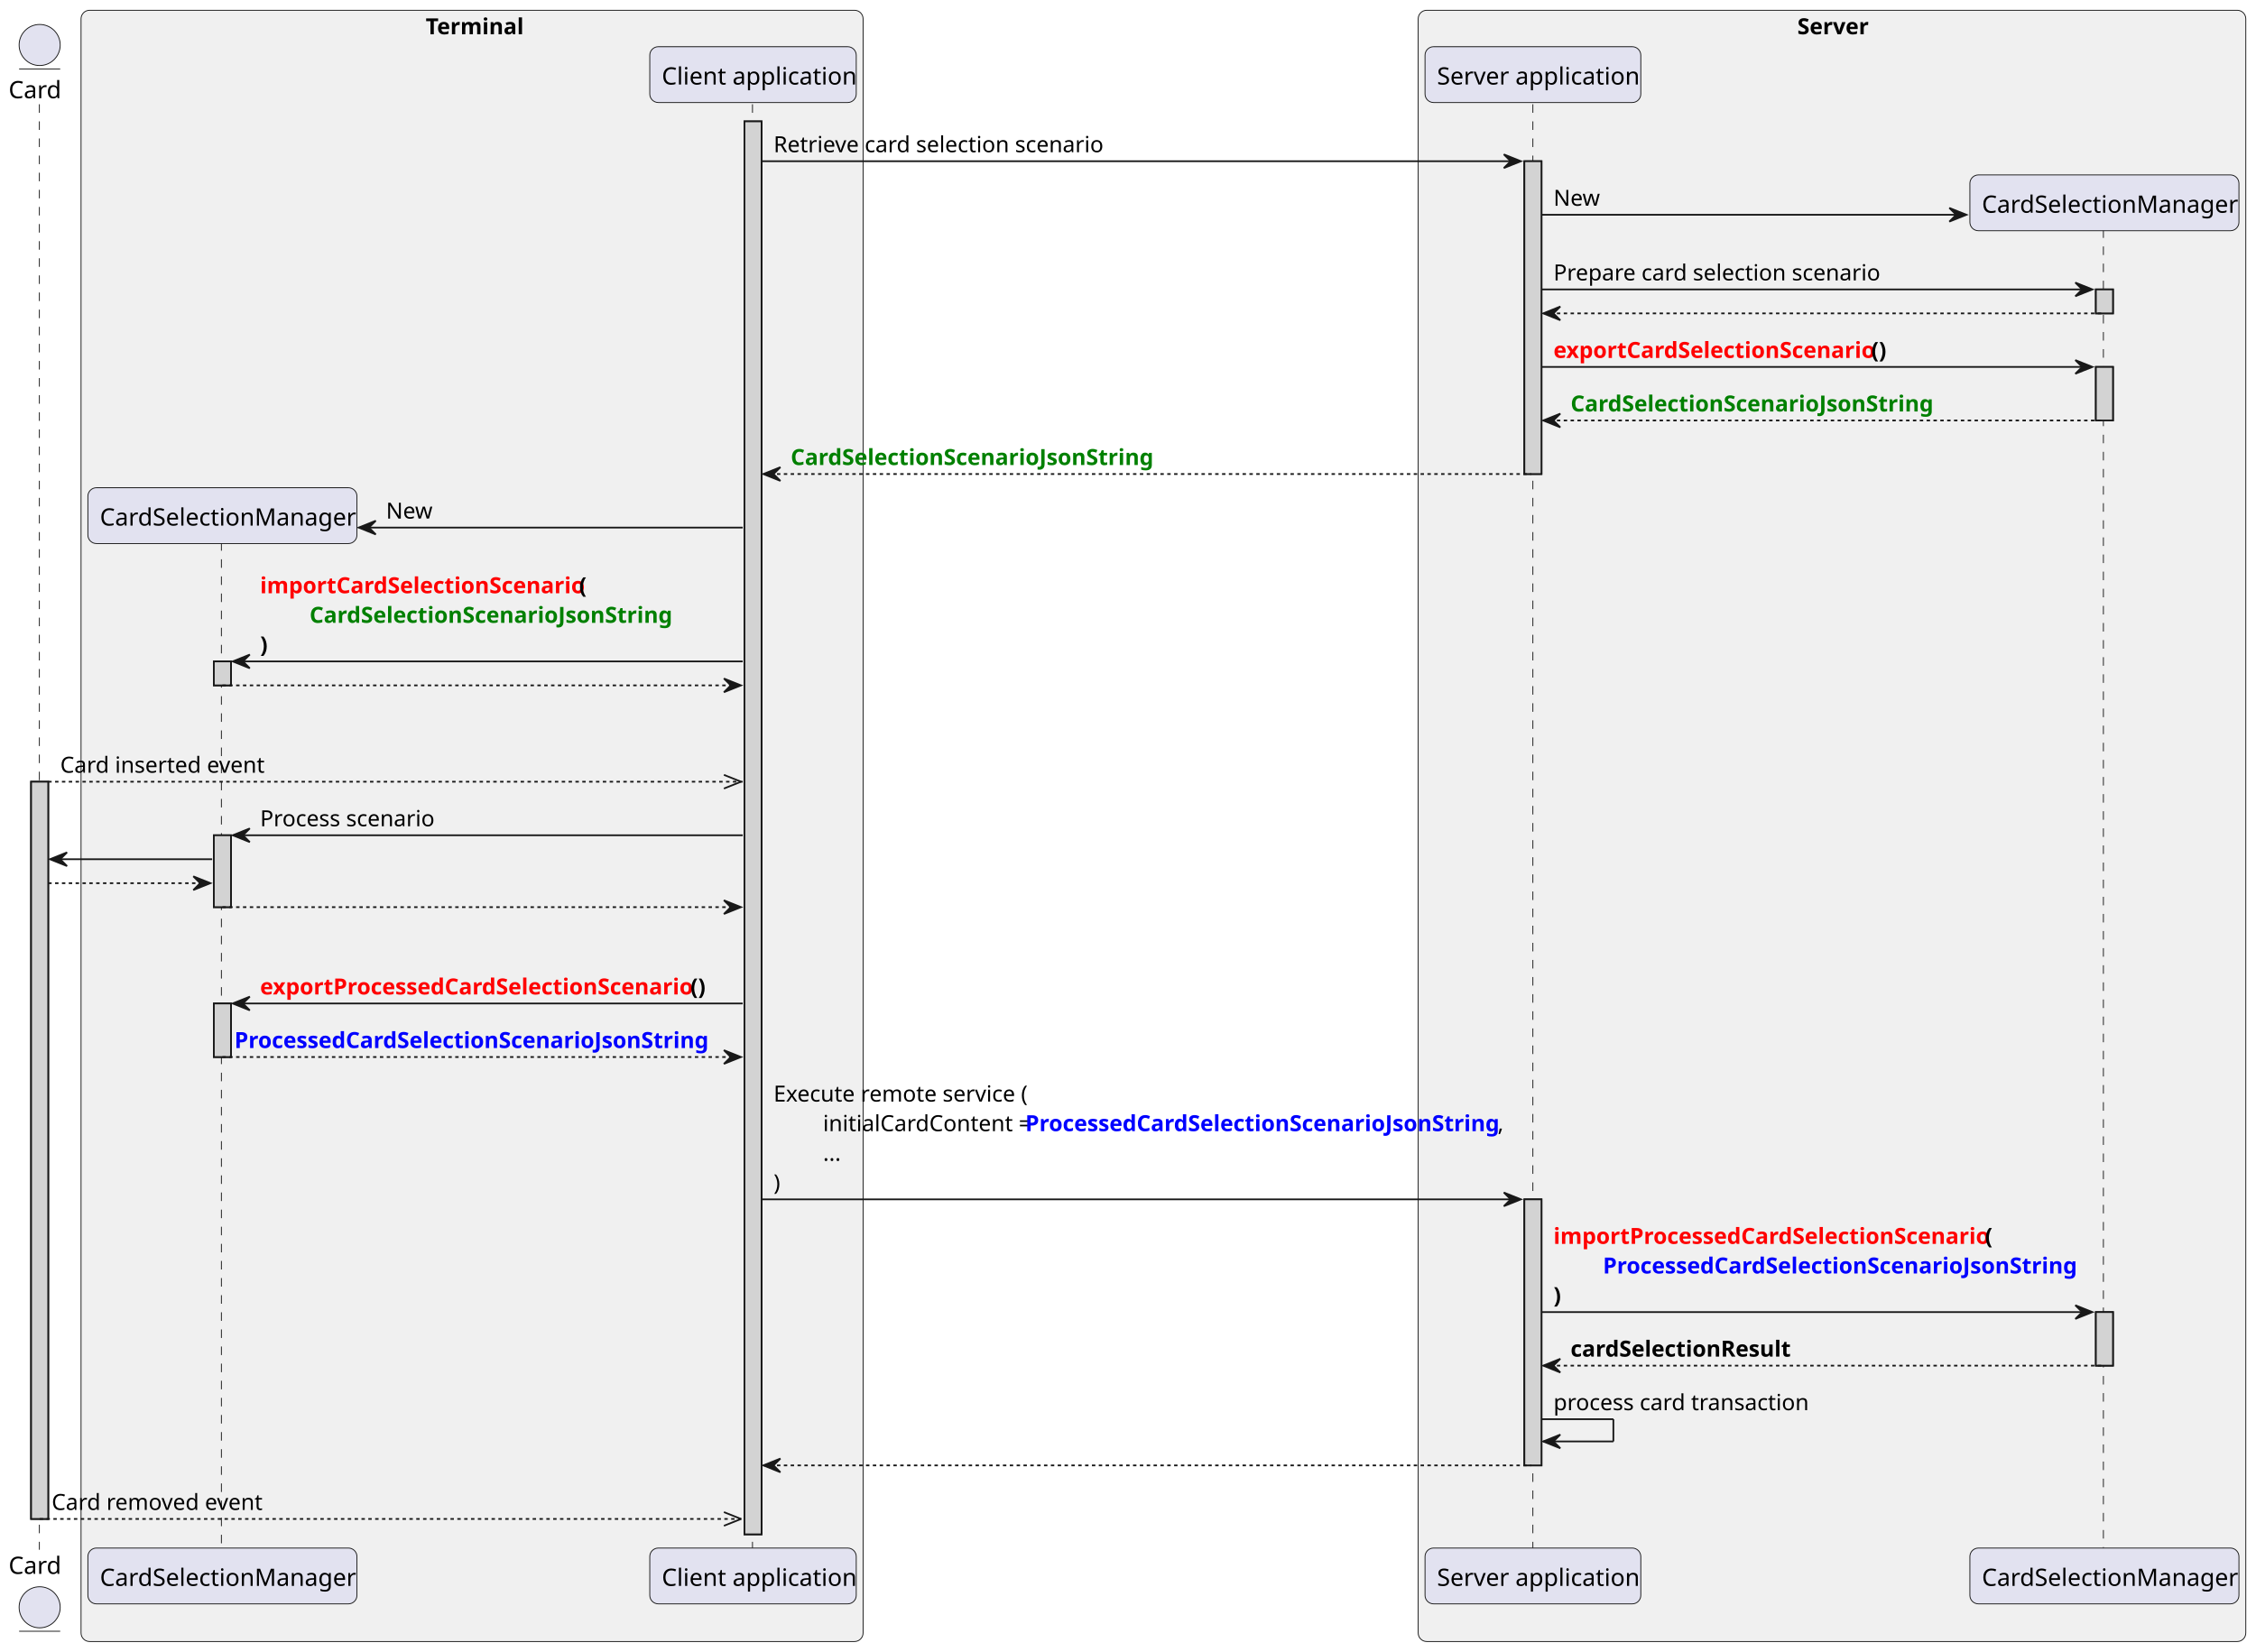
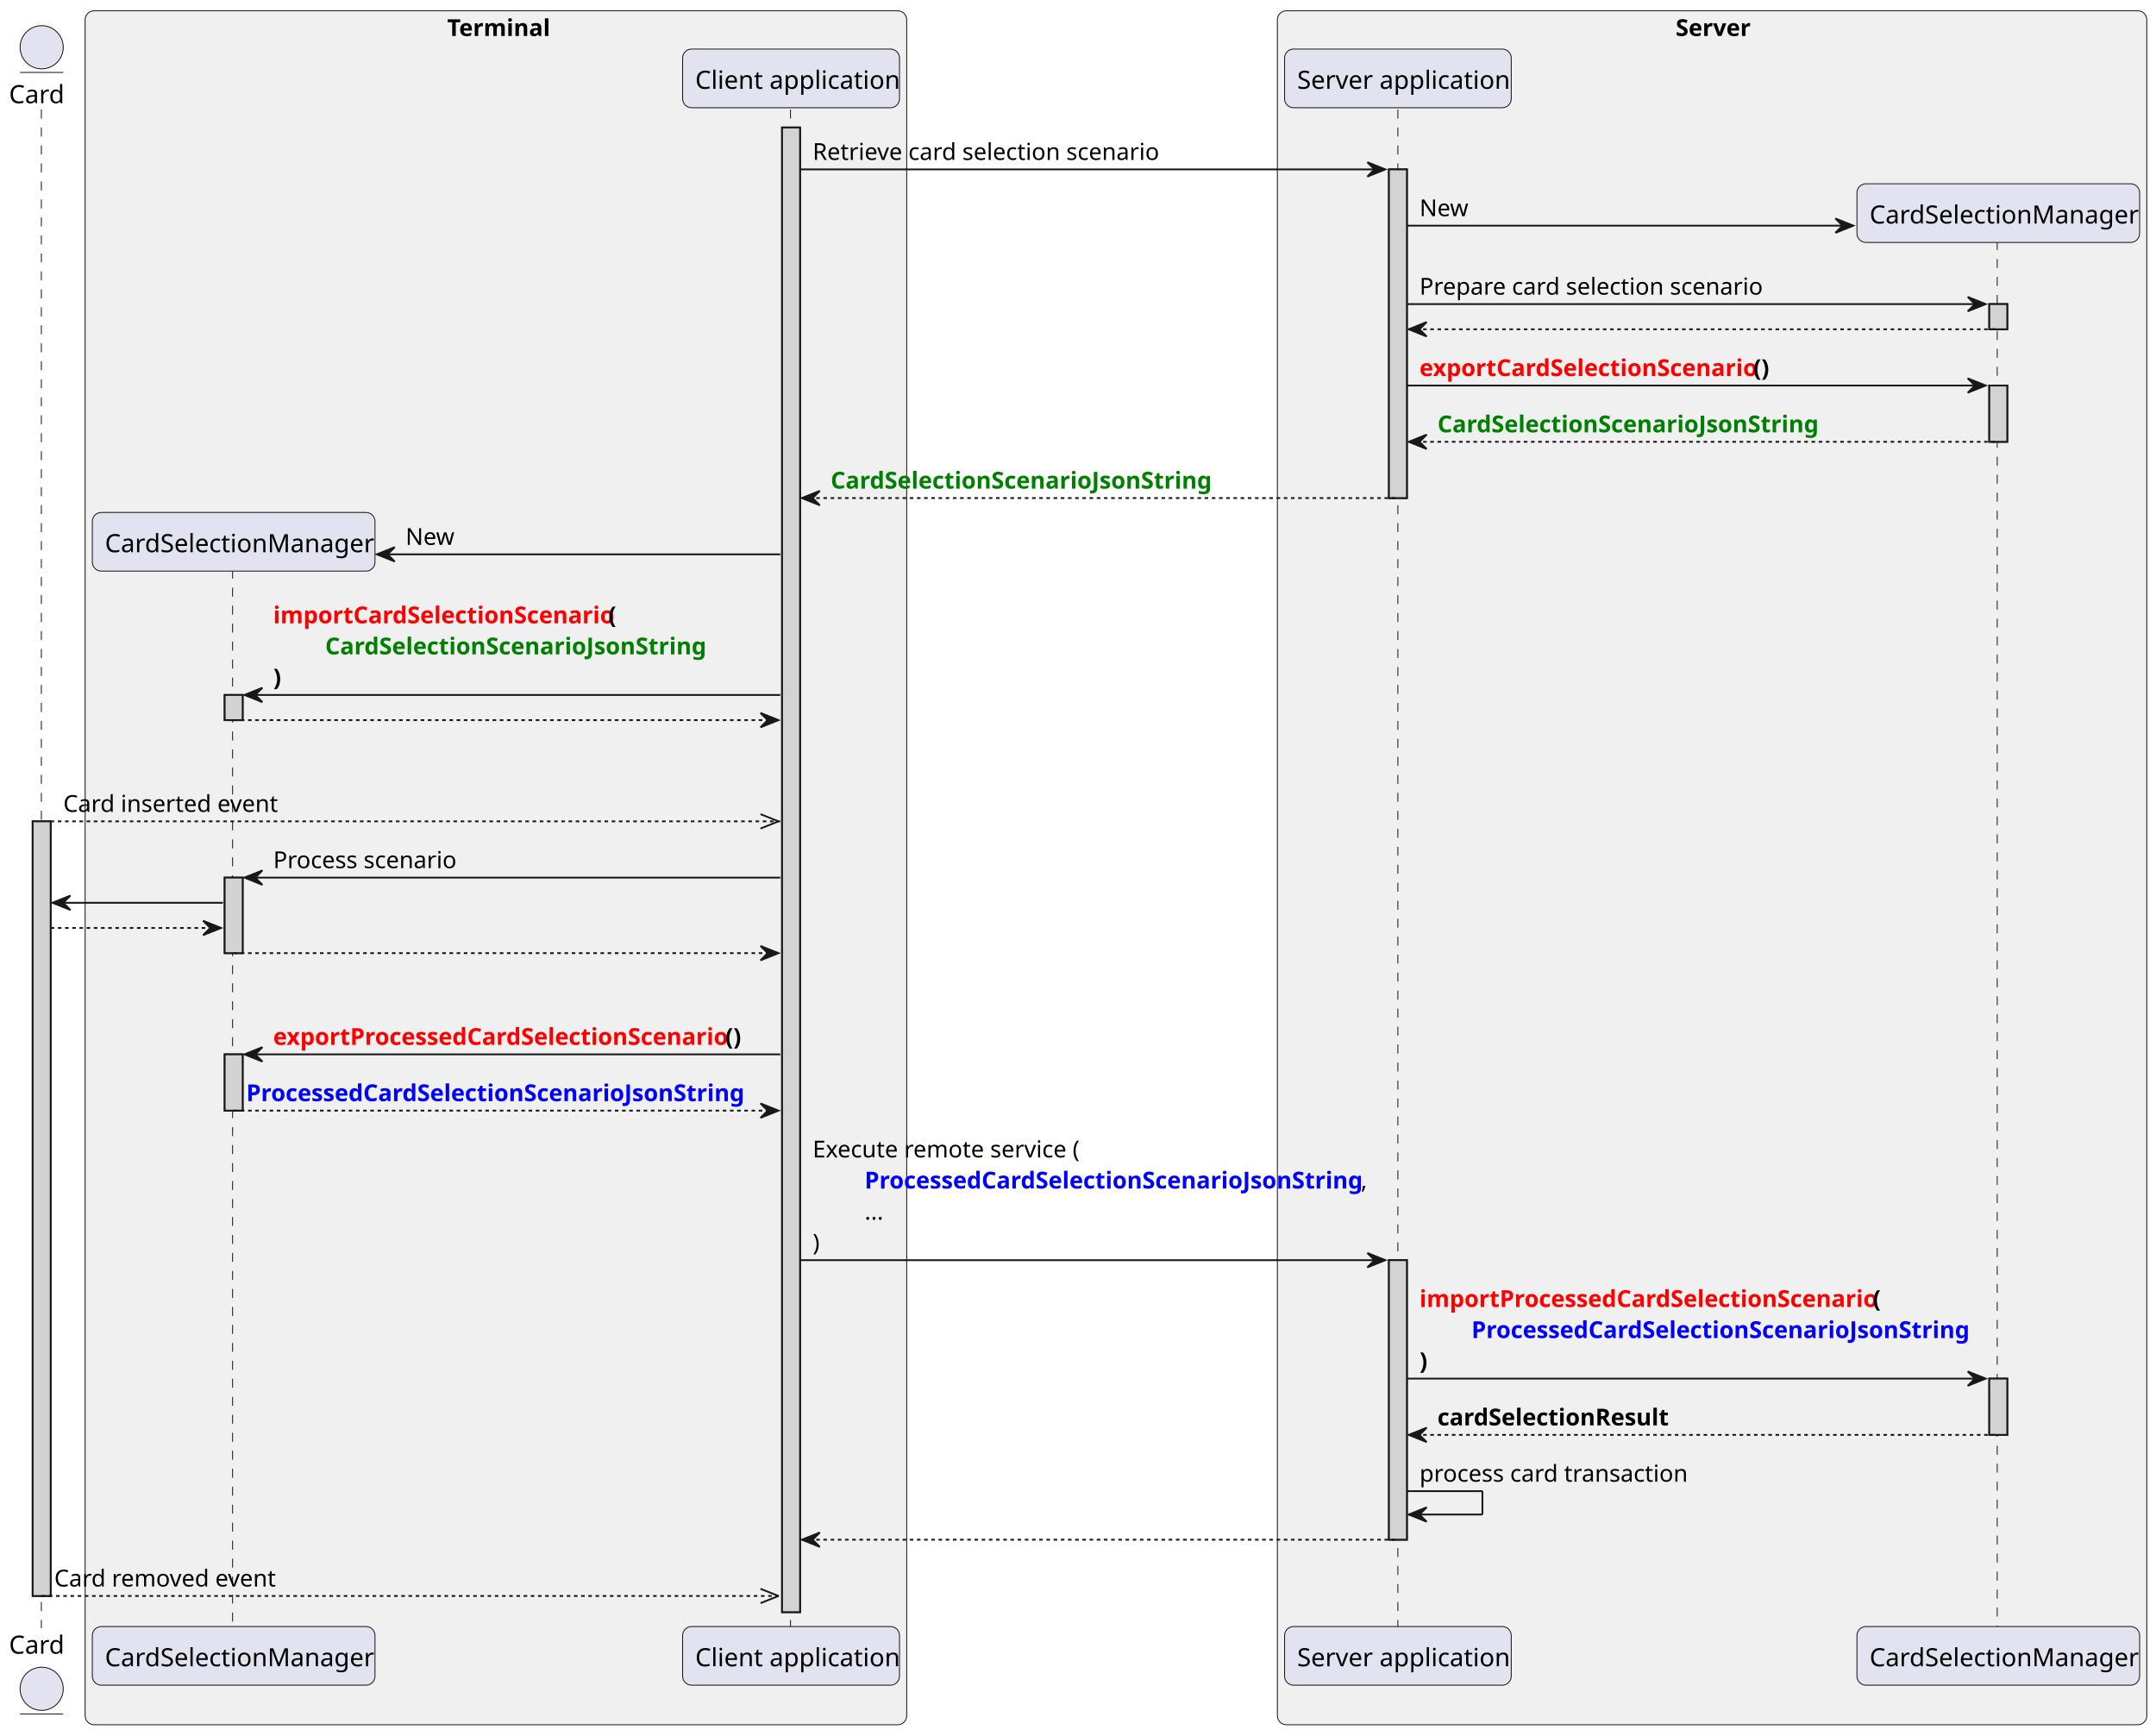
- <svg xmlns="http://www.w3.org/2000/svg" contentStyleType="text/css" height="965px" preserveAspectRatio="none" style="width:1318px;height:965px;background:#FFFFFF;" version="1.1" viewBox="0 0 1318 965" width="1318px" zoomAndPan="magnify">
+ <svg xmlns="http://www.w3.org/2000/svg" contentStyleType="text/css" height="965px" preserveAspectRatio="none" style="width:1199px;height:965px;background:#FFFFFF;" version="1.1" viewBox="0 0 1199 965" width="1199px" zoomAndPan="magnify">
  <defs />
  <g>
    <rect fill="#F0F0F0" height="953.178" rx="5" ry="5" style="stroke:#181818;stroke-width:0.5;" width="456.89" x="47.345" y="6" />
    <text fill="#000000" font-family="sans-serif" font-size="13" font-weight="bold" lengthAdjust="spacing" textLength="54.184" x="248.698" y="20.028">Terminal</text>
-     <rect fill="#F0F0F0" height="953.178" rx="5" ry="5" style="stroke:#181818;stroke-width:0.5;" width="483.505" x="828.532" y="6" />
-     <text fill="#000000" font-family="sans-serif" font-size="13" font-weight="bold" lengthAdjust="spacing" textLength="40.479" x="1050.045" y="20.028">Server</text>
+     <rect fill="#F0F0F0" height="953.178" rx="5" ry="5" style="stroke:#181818;stroke-width:0.5;" width="483.505" x="710.383" y="6" />
+     <text fill="#000000" font-family="sans-serif" font-size="13" font-weight="bold" lengthAdjust="spacing" textLength="40.479" x="931.896" y="20.028">Server</text>
    <rect fill="#D3D3D3" height="430.783" style="stroke:#181818;stroke-width:1.0;" width="10" x="18.172" y="456.773" />
    <rect fill="#D3D3D3" height="14" style="stroke:#181818;stroke-width:1.0;" width="10" x="124.941" y="386.482" />
    <rect fill="#D3D3D3" height="42" style="stroke:#181818;stroke-width:1.0;" width="10" x="124.941" y="488.065" />
    <rect fill="#D3D3D3" height="31.291" style="stroke:#181818;stroke-width:1.0;" width="10" x="124.941" y="586.356" />
    <rect fill="#D3D3D3" height="825.644" style="stroke:#181818;stroke-width:1.0;" width="10" x="434.924" y="70.912" />
-     <rect fill="#D3D3D3" height="182.785" style="stroke:#181818;stroke-width:1.0;" width="10" x="890.563" y="94.203" />
-     <rect fill="#D3D3D3" height="155.455" style="stroke:#181818;stroke-width:1.0;" width="10" x="890.563" y="700.811" />
-     <rect fill="#D3D3D3" height="14" style="stroke:#181818;stroke-width:1.0;" width="10" x="1224.441" y="169.115" />
-     <rect fill="#D3D3D3" height="31.291" style="stroke:#181818;stroke-width:1.0;" width="10" x="1224.441" y="214.406" />
-     <rect fill="#D3D3D3" height="31.291" style="stroke:#181818;stroke-width:1.0;" width="10" x="1224.441" y="766.684" />
+     <rect fill="#D3D3D3" height="182.785" style="stroke:#181818;stroke-width:1.0;" width="10" x="772.414" y="94.203" />
+     <rect fill="#D3D3D3" height="155.455" style="stroke:#181818;stroke-width:1.0;" width="10" x="772.414" y="700.811" />
+     <rect fill="#D3D3D3" height="14" style="stroke:#181818;stroke-width:1.0;" width="10" x="1106.292" y="169.115" />
+     <rect fill="#D3D3D3" height="31.291" style="stroke:#181818;stroke-width:1.0;" width="10" x="1106.292" y="214.406" />
+     <rect fill="#D3D3D3" height="31.291" style="stroke:#181818;stroke-width:1.0;" width="10" x="1106.292" y="766.684" />
    <line style="stroke:#181818;stroke-width:0.5;stroke-dasharray:5.0,5.0;" x1="23" x2="23" y1="60.912" y2="905.557" />
    <line style="stroke:#181818;stroke-width:0.5;stroke-dasharray:5.0,5.0;" x1="129.345" x2="129.345" y1="316.799" y2="905.557" />
    <line style="stroke:#181818;stroke-width:0.5;stroke-dasharray:5.0,5.0;" x1="439.614" x2="439.614" y1="60.912" y2="905.557" />
-     <line style="stroke:#181818;stroke-width:0.5;stroke-dasharray:5.0,5.0;" x1="895.532" x2="895.532" y1="60.912" y2="905.557" />
-     <line style="stroke:#181818;stroke-width:0.5;stroke-dasharray:5.0,5.0;" x1="1228.845" x2="1228.845" y1="134.014" y2="905.557" />
+     <line style="stroke:#181818;stroke-width:0.5;stroke-dasharray:5.0,5.0;" x1="777.383" x2="777.383" y1="60.912" y2="905.557" />
+     <line style="stroke:#181818;stroke-width:0.5;stroke-dasharray:5.0,5.0;" x1="1110.696" x2="1110.696" y1="134.014" y2="905.557" />
    <text fill="#000000" font-family="sans-serif" font-size="14" lengthAdjust="spacing" textLength="30.345" x="5" y="57.398">Card</text>
    <ellipse cx="23.172" cy="26.291" fill="#E2E2F0" rx="12" ry="12" style="stroke:#181818;stroke-width:0.5;" />
    <line style="stroke:#181818;stroke-width:0.5;" x1="11.172" x2="35.172" y1="40.291" y2="40.291" />
    <text fill="#000000" font-family="sans-serif" font-size="14" lengthAdjust="spacing" textLength="30.345" x="5" y="919.664">Card</text>
    <ellipse cx="23.172" cy="939.178" fill="#E2E2F0" rx="12" ry="12" style="stroke:#181818;stroke-width:0.5;" />
    <line style="stroke:#181818;stroke-width:0.5;" x1="11.172" x2="35.172" y1="953.178" y2="953.178" />
    <rect fill="#E2E2F0" height="32.621" rx="5" ry="5" style="stroke:#181818;stroke-width:0.5;" width="157.192" x="51.345" y="904.557" />
    <text fill="#000000" font-family="sans-serif" font-size="14" lengthAdjust="spacing" textLength="143.192" x="58.345" y="926.664">CardSelectionManager</text>
    <rect fill="#E2E2F0" height="32.621" rx="5" ry="5" style="stroke:#181818;stroke-width:0.5;" width="120.62" x="379.614" y="27.291" />
    <text fill="#000000" font-family="sans-serif" font-size="14" lengthAdjust="spacing" textLength="106.62" x="386.614" y="49.398">Client application</text>
    <rect fill="#E2E2F0" height="32.621" rx="5" ry="5" style="stroke:#181818;stroke-width:0.5;" width="120.62" x="379.614" y="904.557" />
    <text fill="#000000" font-family="sans-serif" font-size="14" lengthAdjust="spacing" textLength="106.62" x="386.614" y="926.664">Client application</text>
-     <rect fill="#E2E2F0" height="32.621" rx="5" ry="5" style="stroke:#181818;stroke-width:0.5;" width="126.061" x="832.532" y="27.291" />
-     <text fill="#000000" font-family="sans-serif" font-size="14" lengthAdjust="spacing" textLength="112.061" x="839.532" y="49.398">Server application</text>
-     <rect fill="#E2E2F0" height="32.621" rx="5" ry="5" style="stroke:#181818;stroke-width:0.5;" width="126.061" x="832.532" y="904.557" />
-     <text fill="#000000" font-family="sans-serif" font-size="14" lengthAdjust="spacing" textLength="112.061" x="839.532" y="926.664">Server application</text>
-     <rect fill="#E2E2F0" height="32.621" rx="5" ry="5" style="stroke:#181818;stroke-width:0.5;" width="157.192" x="1150.845" y="904.557" />
-     <text fill="#000000" font-family="sans-serif" font-size="14" lengthAdjust="spacing" textLength="143.192" x="1157.845" y="926.664">CardSelectionManager</text>
+     <rect fill="#E2E2F0" height="32.621" rx="5" ry="5" style="stroke:#181818;stroke-width:0.5;" width="126.061" x="714.383" y="27.291" />
+     <text fill="#000000" font-family="sans-serif" font-size="14" lengthAdjust="spacing" textLength="112.061" x="721.383" y="49.398">Server application</text>
+     <rect fill="#E2E2F0" height="32.621" rx="5" ry="5" style="stroke:#181818;stroke-width:0.5;" width="126.061" x="714.383" y="904.557" />
+     <text fill="#000000" font-family="sans-serif" font-size="14" lengthAdjust="spacing" textLength="112.061" x="721.383" y="926.664">Server application</text>
+     <rect fill="#E2E2F0" height="32.621" rx="5" ry="5" style="stroke:#181818;stroke-width:0.5;" width="157.192" x="1032.696" y="904.557" />
+     <text fill="#000000" font-family="sans-serif" font-size="14" lengthAdjust="spacing" textLength="143.192" x="1039.696" y="926.664">CardSelectionManager</text>
    <rect fill="#D3D3D3" height="430.783" style="stroke:#181818;stroke-width:1.0;" width="10" x="18.172" y="456.773" />
    <rect fill="#D3D3D3" height="14" style="stroke:#181818;stroke-width:1.0;" width="10" x="124.941" y="386.482" />
    <rect fill="#D3D3D3" height="42" style="stroke:#181818;stroke-width:1.0;" width="10" x="124.941" y="488.065" />
    <rect fill="#D3D3D3" height="31.291" style="stroke:#181818;stroke-width:1.0;" width="10" x="124.941" y="586.356" />
    <rect fill="#D3D3D3" height="825.644" style="stroke:#181818;stroke-width:1.0;" width="10" x="434.924" y="70.912" />
-     <rect fill="#D3D3D3" height="182.785" style="stroke:#181818;stroke-width:1.0;" width="10" x="890.563" y="94.203" />
-     <rect fill="#D3D3D3" height="155.455" style="stroke:#181818;stroke-width:1.0;" width="10" x="890.563" y="700.811" />
-     <rect fill="#D3D3D3" height="14" style="stroke:#181818;stroke-width:1.0;" width="10" x="1224.441" y="169.115" />
-     <rect fill="#D3D3D3" height="31.291" style="stroke:#181818;stroke-width:1.0;" width="10" x="1224.441" y="214.406" />
-     <rect fill="#D3D3D3" height="31.291" style="stroke:#181818;stroke-width:1.0;" width="10" x="1224.441" y="766.684" />
-     <polygon fill="#181818" points="878.563,90.203,888.563,94.203,878.563,98.203,882.563,94.203" style="stroke:#181818;stroke-width:1.0;" />
-     <line style="stroke:#181818;stroke-width:1.0;" x1="444.924" x2="884.563" y1="94.203" y2="94.203" />
+     <rect fill="#D3D3D3" height="182.785" style="stroke:#181818;stroke-width:1.0;" width="10" x="772.414" y="94.203" />
+     <rect fill="#D3D3D3" height="155.455" style="stroke:#181818;stroke-width:1.0;" width="10" x="772.414" y="700.811" />
+     <rect fill="#D3D3D3" height="14" style="stroke:#181818;stroke-width:1.0;" width="10" x="1106.292" y="169.115" />
+     <rect fill="#D3D3D3" height="31.291" style="stroke:#181818;stroke-width:1.0;" width="10" x="1106.292" y="214.406" />
+     <rect fill="#D3D3D3" height="31.291" style="stroke:#181818;stroke-width:1.0;" width="10" x="1106.292" y="766.684" />
+     <polygon fill="#181818" points="760.414,90.203,770.414,94.203,760.414,98.203,764.414,94.203" style="stroke:#181818;stroke-width:1.0;" />
+     <line style="stroke:#181818;stroke-width:1.0;" x1="444.924" x2="766.414" y1="94.203" y2="94.203" />
    <text fill="#000000" font-family="sans-serif" font-size="13" lengthAdjust="spacing" textLength="184.977" x="451.924" y="88.94">Retrieve card selection scenario</text>
-     <polygon fill="#181818" points="1138.845,121.494,1148.845,125.494,1138.845,129.494,1142.845,125.494" style="stroke:#181818;stroke-width:1.0;" />
-     <line style="stroke:#181818;stroke-width:1.0;" x1="900.563" x2="1144.845" y1="125.494" y2="125.494" />
-     <text fill="#000000" font-family="sans-serif" font-size="13" lengthAdjust="spacing" textLength="26.006" x="907.563" y="120.231">New</text>
-     <rect fill="#E2E2F0" height="32.621" rx="5" ry="5" style="stroke:#181818;stroke-width:0.5;" width="157.192" x="1150.845" y="102.203" />
-     <text fill="#000000" font-family="sans-serif" font-size="14" lengthAdjust="spacing" textLength="143.192" x="1157.845" y="124.311">CardSelectionManager</text>
-     <polygon fill="#181818" points="1212.441,165.115,1222.441,169.115,1212.441,173.115,1216.441,169.115" style="stroke:#181818;stroke-width:1.0;" />
-     <line style="stroke:#181818;stroke-width:1.0;" x1="900.563" x2="1218.441" y1="169.115" y2="169.115" />
-     <text fill="#000000" font-family="sans-serif" font-size="13" lengthAdjust="spacing" textLength="182.819" x="907.563" y="163.852">Prepare card selection scenario</text>
-     <polygon fill="#181818" points="911.563,179.115,901.563,183.115,911.563,187.115,907.563,183.115" style="stroke:#181818;stroke-width:1.0;" />
-     <line style="stroke:#181818;stroke-width:1.0;stroke-dasharray:2.0,2.0;" x1="905.563" x2="1228.441" y1="183.115" y2="183.115" />
-     <polygon fill="#181818" points="1212.441,210.406,1222.441,214.406,1212.441,218.406,1216.441,214.406" style="stroke:#181818;stroke-width:1.0;" />
-     <line style="stroke:#181818;stroke-width:1.0;" x1="900.563" x2="1218.441" y1="214.406" y2="214.406" />
-     <text fill="#FF0000" font-family="sans-serif" font-size="13" font-weight="bold" lengthAdjust="spacing" textLength="182.057" x="907.563" y="209.144">exportCardSelectionScenario</text>
-     <text fill="#000000" font-family="sans-serif" font-size="13" font-weight="bold" lengthAdjust="spacing" textLength="8.658" x="1093.232" y="209.144">()</text>
-     <polygon fill="#181818" points="911.563,241.697,901.563,245.697,911.563,249.697,907.563,245.697" style="stroke:#181818;stroke-width:1.0;" />
-     <line style="stroke:#181818;stroke-width:1.0;stroke-dasharray:2.0,2.0;" x1="905.563" x2="1228.441" y1="245.697" y2="245.697" />
-     <text fill="#008000" font-family="sans-serif" font-size="13" font-weight="bold" lengthAdjust="spacing" textLength="210.222" x="917.563" y="240.435">CardSelectionScenarioJsonString</text>
+     <polygon fill="#181818" points="1020.696,121.494,1030.696,125.494,1020.696,129.494,1024.696,125.494" style="stroke:#181818;stroke-width:1.0;" />
+     <line style="stroke:#181818;stroke-width:1.0;" x1="782.414" x2="1026.696" y1="125.494" y2="125.494" />
+     <text fill="#000000" font-family="sans-serif" font-size="13" lengthAdjust="spacing" textLength="26.006" x="789.414" y="120.231">New</text>
+     <rect fill="#E2E2F0" height="32.621" rx="5" ry="5" style="stroke:#181818;stroke-width:0.5;" width="157.192" x="1032.696" y="102.203" />
+     <text fill="#000000" font-family="sans-serif" font-size="14" lengthAdjust="spacing" textLength="143.192" x="1039.696" y="124.311">CardSelectionManager</text>
+     <polygon fill="#181818" points="1094.292,165.115,1104.292,169.115,1094.292,173.115,1098.292,169.115" style="stroke:#181818;stroke-width:1.0;" />
+     <line style="stroke:#181818;stroke-width:1.0;" x1="782.414" x2="1100.292" y1="169.115" y2="169.115" />
+     <text fill="#000000" font-family="sans-serif" font-size="13" lengthAdjust="spacing" textLength="182.819" x="789.414" y="163.852">Prepare card selection scenario</text>
+     <polygon fill="#181818" points="793.414,179.115,783.414,183.115,793.414,187.115,789.414,183.115" style="stroke:#181818;stroke-width:1.0;" />
+     <line style="stroke:#181818;stroke-width:1.0;stroke-dasharray:2.0,2.0;" x1="787.414" x2="1110.292" y1="183.115" y2="183.115" />
+     <polygon fill="#181818" points="1094.292,210.406,1104.292,214.406,1094.292,218.406,1098.292,214.406" style="stroke:#181818;stroke-width:1.0;" />
+     <line style="stroke:#181818;stroke-width:1.0;" x1="782.414" x2="1100.292" y1="214.406" y2="214.406" />
+     <text fill="#FF0000" font-family="sans-serif" font-size="13" font-weight="bold" lengthAdjust="spacing" textLength="182.057" x="789.414" y="209.144">exportCardSelectionScenario</text>
+     <text fill="#000000" font-family="sans-serif" font-size="13" font-weight="bold" lengthAdjust="spacing" textLength="8.658" x="975.083" y="209.144">()</text>
+     <polygon fill="#181818" points="793.414,241.697,783.414,245.697,793.414,249.697,789.414,245.697" style="stroke:#181818;stroke-width:1.0;" />
+     <line style="stroke:#181818;stroke-width:1.0;stroke-dasharray:2.0,2.0;" x1="787.414" x2="1110.292" y1="245.697" y2="245.697" />
+     <text fill="#008000" font-family="sans-serif" font-size="13" font-weight="bold" lengthAdjust="spacing" textLength="210.222" x="799.414" y="240.435">CardSelectionScenarioJsonString</text>
    <polygon fill="#181818" points="455.924,272.988,445.924,276.988,455.924,280.988,451.924,276.988" style="stroke:#181818;stroke-width:1.0;" />
-     <line style="stroke:#181818;stroke-width:1.0;stroke-dasharray:2.0,2.0;" x1="449.924" x2="894.563" y1="276.988" y2="276.988" />
+     <line style="stroke:#181818;stroke-width:1.0;stroke-dasharray:2.0,2.0;" x1="449.924" x2="776.414" y1="276.988" y2="276.988" />
    <text fill="#008000" font-family="sans-serif" font-size="13" font-weight="bold" lengthAdjust="spacing" textLength="210.222" x="461.924" y="271.726">CardSelectionScenarioJsonString</text>
    <polygon fill="#181818" points="219.537,304.279,209.537,308.279,219.537,312.279,215.537,308.279" style="stroke:#181818;stroke-width:1.0;" />
    <line style="stroke:#181818;stroke-width:1.0;" x1="213.537" x2="433.924" y1="308.279" y2="308.279" />
    <text fill="#000000" font-family="sans-serif" font-size="13" lengthAdjust="spacing" textLength="26.006" x="225.537" y="303.017">New</text>
    <rect fill="#E2E2F0" height="32.621" rx="5" ry="5" style="stroke:#181818;stroke-width:0.5;" width="157.192" x="51.345" y="284.988" />
    <text fill="#000000" font-family="sans-serif" font-size="14" lengthAdjust="spacing" textLength="143.192" x="58.345" y="307.096">CardSelectionManager</text>
    <polygon fill="#181818" points="145.941,382.482,135.941,386.482,145.941,390.482,141.941,386.482" style="stroke:#181818;stroke-width:1.0;" />
    <line style="stroke:#181818;stroke-width:1.0;" x1="139.941" x2="433.924" y1="386.482" y2="386.482" />
    <text fill="#FF0000" font-family="sans-serif" font-size="13" font-weight="bold" lengthAdjust="spacing" textLength="182.768" x="151.941" y="346.638">importCardSelectionScenario</text>
    <text fill="#000000" font-family="sans-serif" font-size="13" font-weight="bold" lengthAdjust="spacing" textLength="4.329" x="338.321" y="346.638">(</text>
    <text fill="#008000" font-family="sans-serif" font-size="13" font-weight="bold" lengthAdjust="spacing" textLength="210.222" x="180.835" y="363.929">CardSelectionScenarioJsonString</text>
    <text fill="#000000" font-family="sans-serif" font-size="13" font-weight="bold" lengthAdjust="spacing" textLength="4.329" x="151.941" y="381.22">)</text>
    <polygon fill="#181818" points="422.924,396.482,432.924,400.482,422.924,404.482,426.924,400.482" style="stroke:#181818;stroke-width:1.0;" />
    <line style="stroke:#181818;stroke-width:1.0;stroke-dasharray:2.0,2.0;" x1="129.941" x2="428.924" y1="400.482" y2="400.482" />
    <line style="stroke:#181818;stroke-width:1.0;" x1="432.924" x2="422.924" y1="456.773" y2="452.773" />
    <line style="stroke:#181818;stroke-width:1.0;" x1="432.924" x2="422.924" y1="456.773" y2="460.773" />
    <line style="stroke:#181818;stroke-width:1.0;stroke-dasharray:2.0,2.0;" x1="28.172" x2="433.924" y1="456.773" y2="456.773" />
    <text fill="#000000" font-family="sans-serif" font-size="13" lengthAdjust="spacing" textLength="113.452" x="35.172" y="451.511">Card inserted event</text>
    <polygon fill="#181818" points="145.941,484.065,135.941,488.065,145.941,492.065,141.941,488.065" style="stroke:#181818;stroke-width:1.0;" />
    <line style="stroke:#181818;stroke-width:1.0;" x1="139.941" x2="433.924" y1="488.065" y2="488.065" />
    <text fill="#000000" font-family="sans-serif" font-size="13" lengthAdjust="spacing" textLength="99.709" x="151.941" y="482.802">Process scenario</text>
    <polygon fill="#181818" points="39.172,498.065,29.172,502.065,39.172,506.065,35.172,502.065" style="stroke:#181818;stroke-width:1.0;" />
    <line style="stroke:#181818;stroke-width:1.0;" x1="33.172" x2="123.941" y1="502.065" y2="502.065" />
    <polygon fill="#181818" points="112.941,512.064,122.941,516.064,112.941,520.064,116.941,516.064" style="stroke:#181818;stroke-width:1.0;" />
    <line style="stroke:#181818;stroke-width:1.0;stroke-dasharray:2.0,2.0;" x1="28.172" x2="118.941" y1="516.064" y2="516.064" />
    <polygon fill="#181818" points="422.924,526.064,432.924,530.064,422.924,534.064,426.924,530.064" style="stroke:#181818;stroke-width:1.0;" />
    <line style="stroke:#181818;stroke-width:1.0;stroke-dasharray:2.0,2.0;" x1="129.941" x2="428.924" y1="530.064" y2="530.064" />
    <polygon fill="#181818" points="145.941,582.356,135.941,586.356,145.941,590.356,141.941,586.356" style="stroke:#181818;stroke-width:1.0;" />
    <line style="stroke:#181818;stroke-width:1.0;" x1="139.941" x2="433.924" y1="586.356" y2="586.356" />
    <text fill="#FF0000" font-family="sans-serif" font-size="13" font-weight="bold" lengthAdjust="spacing" textLength="247.819" x="151.941" y="581.093">exportProcessedCardSelectionScenario</text>
    <text fill="#000000" font-family="sans-serif" font-size="13" font-weight="bold" lengthAdjust="spacing" textLength="8.658" x="403.372" y="581.093">()</text>
    <polygon fill="#181818" points="422.924,613.646,432.924,617.646,422.924,621.646,426.924,617.646" style="stroke:#181818;stroke-width:1.0;" />
    <line style="stroke:#181818;stroke-width:1.0;stroke-dasharray:2.0,2.0;" x1="129.941" x2="428.924" y1="617.646" y2="617.646" />
    <text fill="#0000FF" font-family="sans-serif" font-size="13" font-weight="bold" lengthAdjust="spacing" textLength="275.983" x="136.941" y="612.384">ProcessedCardSelectionScenarioJsonString</text>
-     <polygon fill="#181818" points="878.563,696.811,888.563,700.811,878.563,704.811,882.563,700.811" style="stroke:#181818;stroke-width:1.0;" />
-     <line style="stroke:#181818;stroke-width:1.0;" x1="444.924" x2="884.563" y1="700.811" y2="700.811" />
+     <polygon fill="#181818" points="760.414,696.811,770.414,700.811,760.414,704.811,764.414,700.811" style="stroke:#181818;stroke-width:1.0;" />
+     <line style="stroke:#181818;stroke-width:1.0;" x1="444.924" x2="766.414" y1="700.811" y2="700.811" />
    <text fill="#000000" font-family="sans-serif" font-size="13" lengthAdjust="spacing" textLength="143.774" x="451.924" y="643.675">Execute remote service (</text>
-     <text fill="#000000" font-family="sans-serif" font-size="13" lengthAdjust="spacing" textLength="114.537" x="480.819" y="660.966">initialCardContent =</text>
-     <text fill="#0000FF" font-family="sans-serif" font-size="13" font-weight="bold" lengthAdjust="spacing" textLength="275.983" x="598.968" y="660.966">ProcessedCardSelectionScenarioJsonString</text>
-     <text fill="#000000" font-family="sans-serif" font-size="13" lengthAdjust="spacing" textLength="3.612" x="874.951" y="660.966">,</text>
+     <text fill="#0000FF" font-family="sans-serif" font-size="13" font-weight="bold" lengthAdjust="spacing" textLength="275.983" x="480.819" y="660.966">ProcessedCardSelectionScenarioJsonString</text>
+     <text fill="#000000" font-family="sans-serif" font-size="13" lengthAdjust="spacing" textLength="3.612" x="756.802" y="660.966">,</text>
    <text fill="#000000" font-family="sans-serif" font-size="13" lengthAdjust="spacing" textLength="10.835" x="480.819" y="678.257">...</text>
    <text fill="#000000" font-family="sans-serif" font-size="13" lengthAdjust="spacing" textLength="4.329" x="451.924" y="695.548">)</text>
-     <polygon fill="#181818" points="1212.441,762.684,1222.441,766.684,1212.441,770.684,1216.441,766.684" style="stroke:#181818;stroke-width:1.0;" />
-     <line style="stroke:#181818;stroke-width:1.0;" x1="900.563" x2="1218.441" y1="766.684" y2="766.684" />
-     <text fill="#FF0000" font-family="sans-serif" font-size="13" font-weight="bold" lengthAdjust="spacing" textLength="248.53" x="907.563" y="726.839">importProcessedCardSelectionScenario</text>
-     <text fill="#000000" font-family="sans-serif" font-size="13" font-weight="bold" lengthAdjust="spacing" textLength="4.329" x="1159.705" y="726.839">(</text>
-     <text fill="#0000FF" font-family="sans-serif" font-size="13" font-weight="bold" lengthAdjust="spacing" textLength="275.983" x="936.457" y="744.13">ProcessedCardSelectionScenarioJsonString</text>
-     <text fill="#000000" font-family="sans-serif" font-size="13" font-weight="bold" lengthAdjust="spacing" textLength="4.329" x="907.563" y="761.421">)</text>
-     <polygon fill="#181818" points="911.563,793.975,901.563,797.975,911.563,801.975,907.563,797.975" style="stroke:#181818;stroke-width:1.0;" />
-     <line style="stroke:#181818;stroke-width:1.0;stroke-dasharray:2.0,2.0;" x1="905.563" x2="1228.441" y1="797.975" y2="797.975" />
-     <text fill="#000000" font-family="sans-serif" font-size="13" font-weight="bold" lengthAdjust="spacing" textLength="124.985" x="917.563" y="792.712">cardSelectionResult</text>
-     <line style="stroke:#181818;stroke-width:1.0;" x1="900.563" x2="942.563" y1="829.266" y2="829.266" />
-     <line style="stroke:#181818;stroke-width:1.0;" x1="942.563" x2="942.563" y1="829.266" y2="842.266" />
-     <line style="stroke:#181818;stroke-width:1.0;" x1="901.563" x2="942.563" y1="842.266" y2="842.266" />
-     <polygon fill="#181818" points="911.563,838.266,901.563,842.266,911.563,846.266,907.563,842.266" style="stroke:#181818;stroke-width:1.0;" />
-     <text fill="#000000" font-family="sans-serif" font-size="13" lengthAdjust="spacing" textLength="141.623" x="907.563" y="824.003">process card transaction</text>
+     <polygon fill="#181818" points="1094.292,762.684,1104.292,766.684,1094.292,770.684,1098.292,766.684" style="stroke:#181818;stroke-width:1.0;" />
+     <line style="stroke:#181818;stroke-width:1.0;" x1="782.414" x2="1100.292" y1="766.684" y2="766.684" />
+     <text fill="#FF0000" font-family="sans-serif" font-size="13" font-weight="bold" lengthAdjust="spacing" textLength="248.53" x="789.414" y="726.839">importProcessedCardSelectionScenario</text>
+     <text fill="#000000" font-family="sans-serif" font-size="13" font-weight="bold" lengthAdjust="spacing" textLength="4.329" x="1041.556" y="726.839">(</text>
+     <text fill="#0000FF" font-family="sans-serif" font-size="13" font-weight="bold" lengthAdjust="spacing" textLength="275.983" x="818.309" y="744.13">ProcessedCardSelectionScenarioJsonString</text>
+     <text fill="#000000" font-family="sans-serif" font-size="13" font-weight="bold" lengthAdjust="spacing" textLength="4.329" x="789.414" y="761.421">)</text>
+     <polygon fill="#181818" points="793.414,793.975,783.414,797.975,793.414,801.975,789.414,797.975" style="stroke:#181818;stroke-width:1.0;" />
+     <line style="stroke:#181818;stroke-width:1.0;stroke-dasharray:2.0,2.0;" x1="787.414" x2="1110.292" y1="797.975" y2="797.975" />
+     <text fill="#000000" font-family="sans-serif" font-size="13" font-weight="bold" lengthAdjust="spacing" textLength="124.985" x="799.414" y="792.712">cardSelectionResult</text>
+     <line style="stroke:#181818;stroke-width:1.0;" x1="782.414" x2="824.414" y1="829.266" y2="829.266" />
+     <line style="stroke:#181818;stroke-width:1.0;" x1="824.414" x2="824.414" y1="829.266" y2="842.266" />
+     <line style="stroke:#181818;stroke-width:1.0;" x1="783.414" x2="824.414" y1="842.266" y2="842.266" />
+     <polygon fill="#181818" points="793.414,838.266,783.414,842.266,793.414,846.266,789.414,842.266" style="stroke:#181818;stroke-width:1.0;" />
+     <text fill="#000000" font-family="sans-serif" font-size="13" lengthAdjust="spacing" textLength="141.623" x="789.414" y="824.003">process card transaction</text>
    <polygon fill="#181818" points="455.924,852.266,445.924,856.266,455.924,860.266,451.924,856.266" style="stroke:#181818;stroke-width:1.0;" />
-     <line style="stroke:#181818;stroke-width:1.0;stroke-dasharray:2.0,2.0;" x1="449.924" x2="894.563" y1="856.266" y2="856.266" />
+     <line style="stroke:#181818;stroke-width:1.0;stroke-dasharray:2.0,2.0;" x1="449.924" x2="776.414" y1="856.266" y2="856.266" />
    <line style="stroke:#181818;stroke-width:1.0;" x1="432.924" x2="422.924" y1="887.557" y2="883.557" />
    <line style="stroke:#181818;stroke-width:1.0;" x1="432.924" x2="422.924" y1="887.557" y2="891.557" />
    <line style="stroke:#181818;stroke-width:1.0;stroke-dasharray:2.0,2.0;" x1="23.172" x2="433.924" y1="887.557" y2="887.557" />
    <text fill="#000000" font-family="sans-serif" font-size="13" lengthAdjust="spacing" textLength="117.781" x="30.172" y="882.294">Card removed event</text>
  </g>
</svg>
